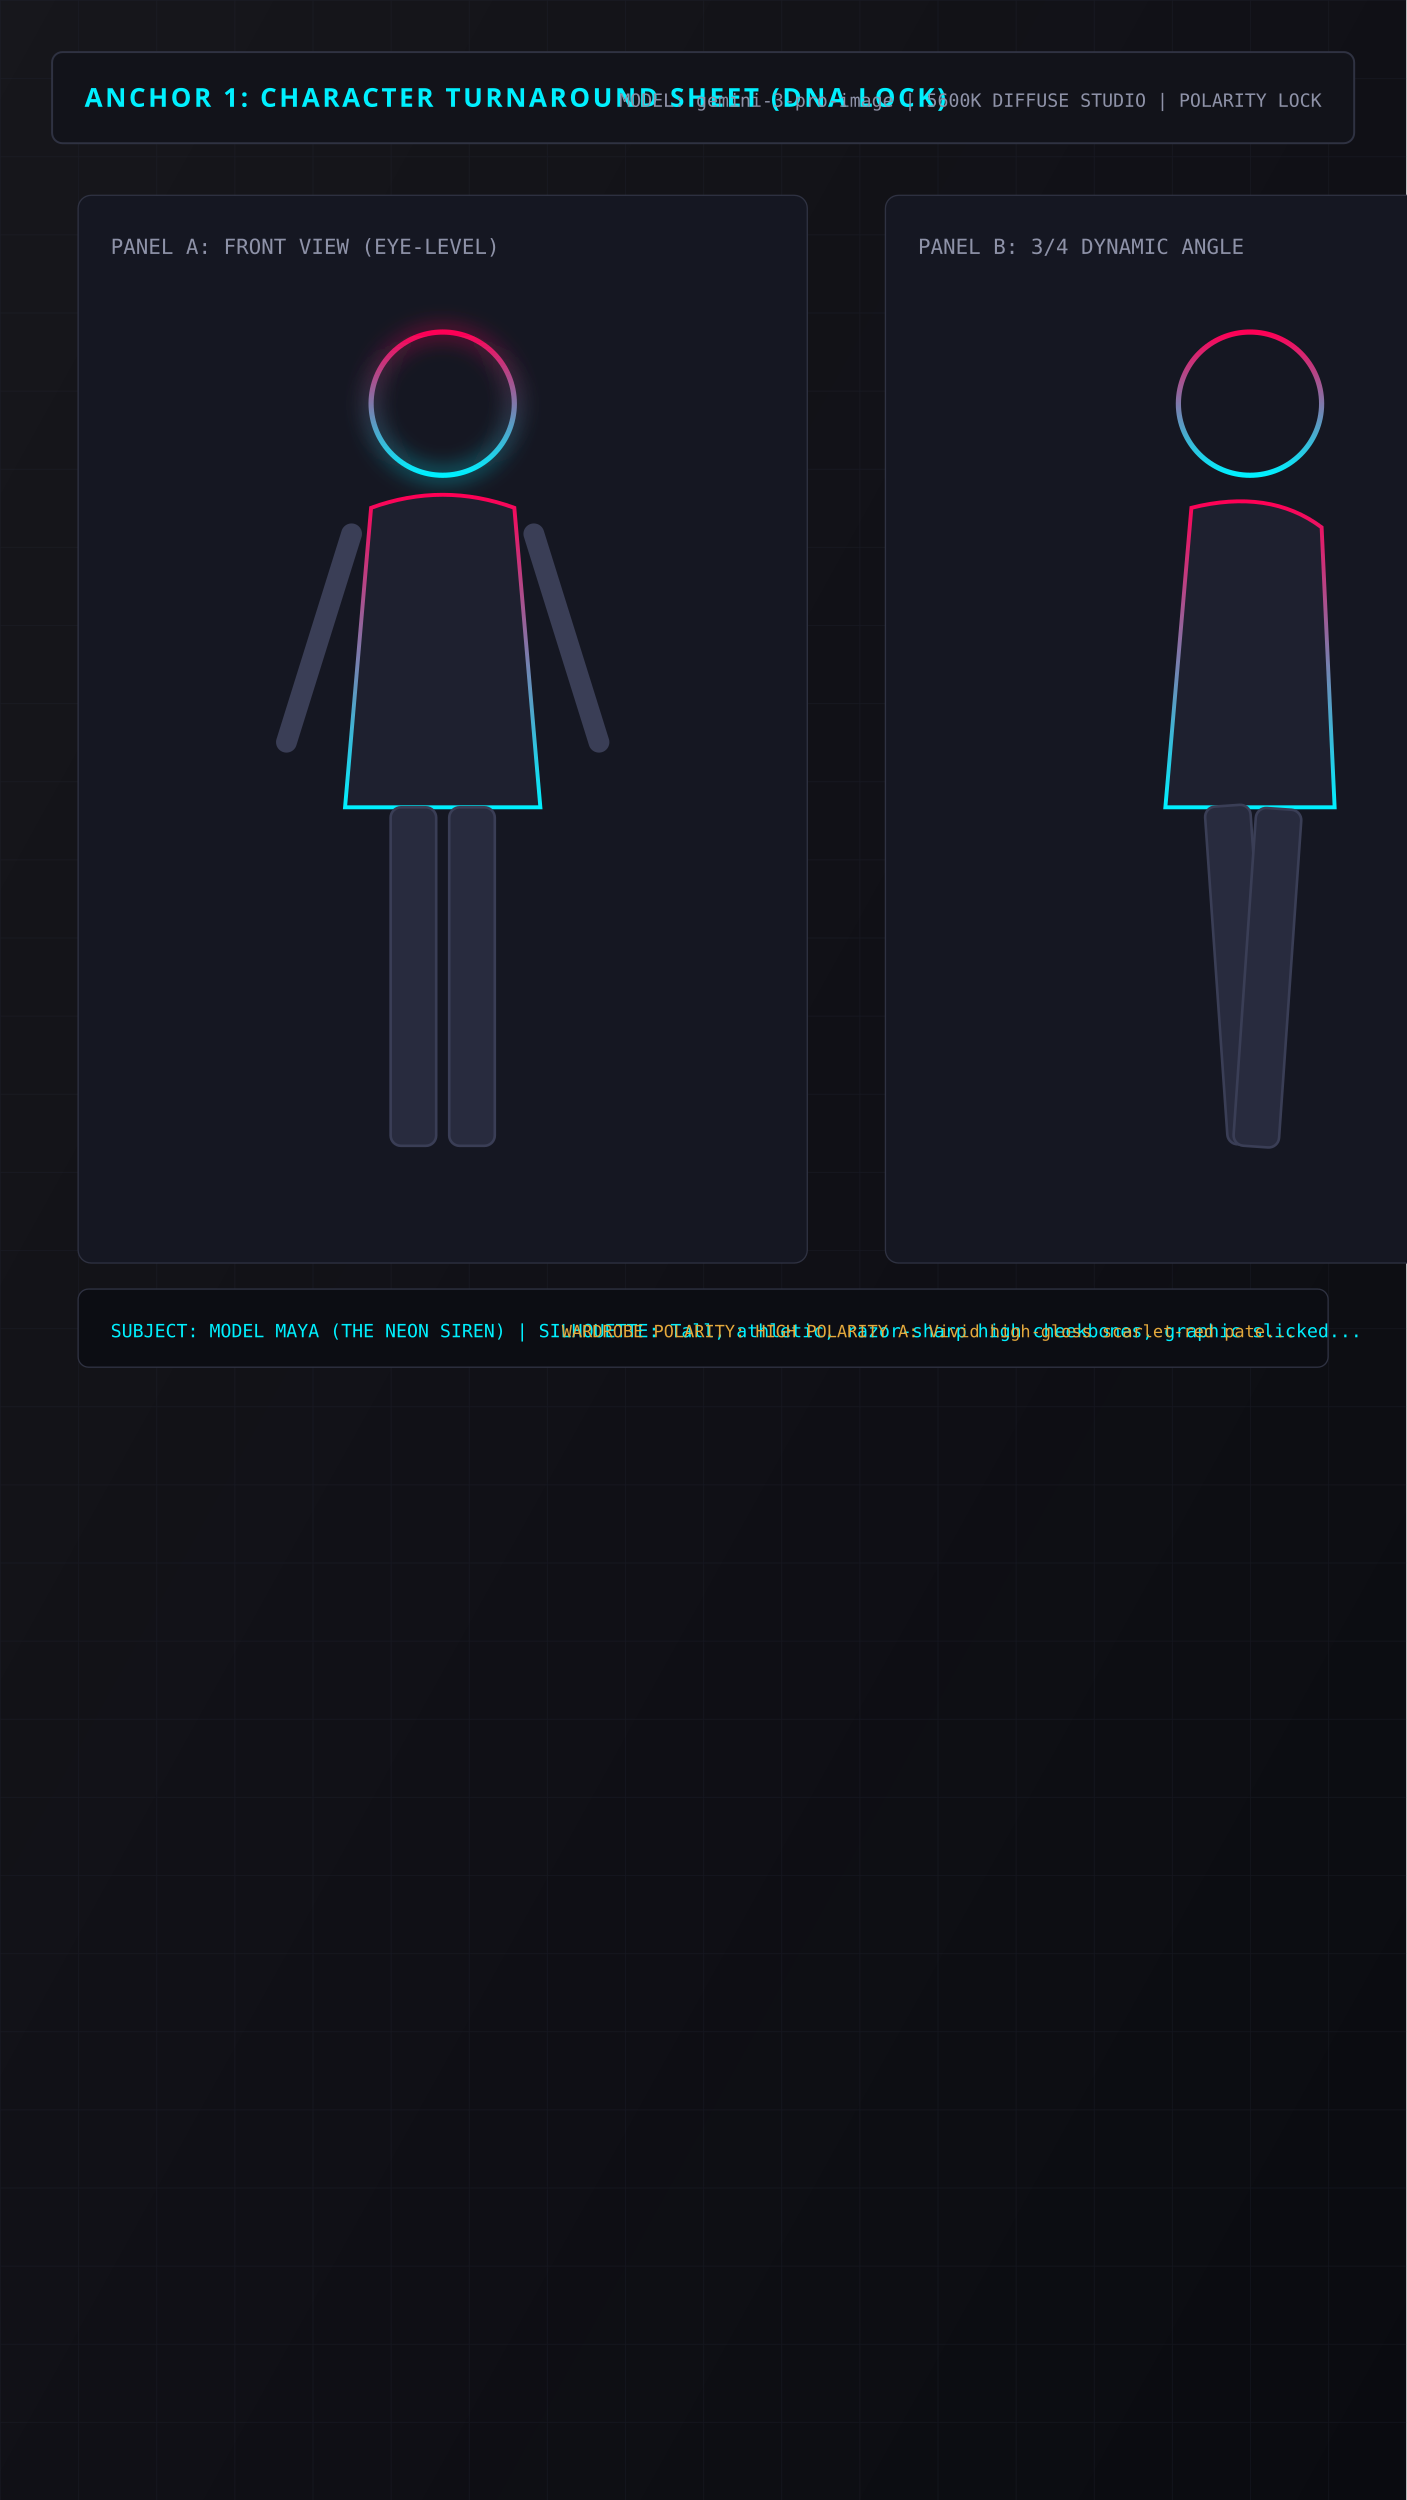
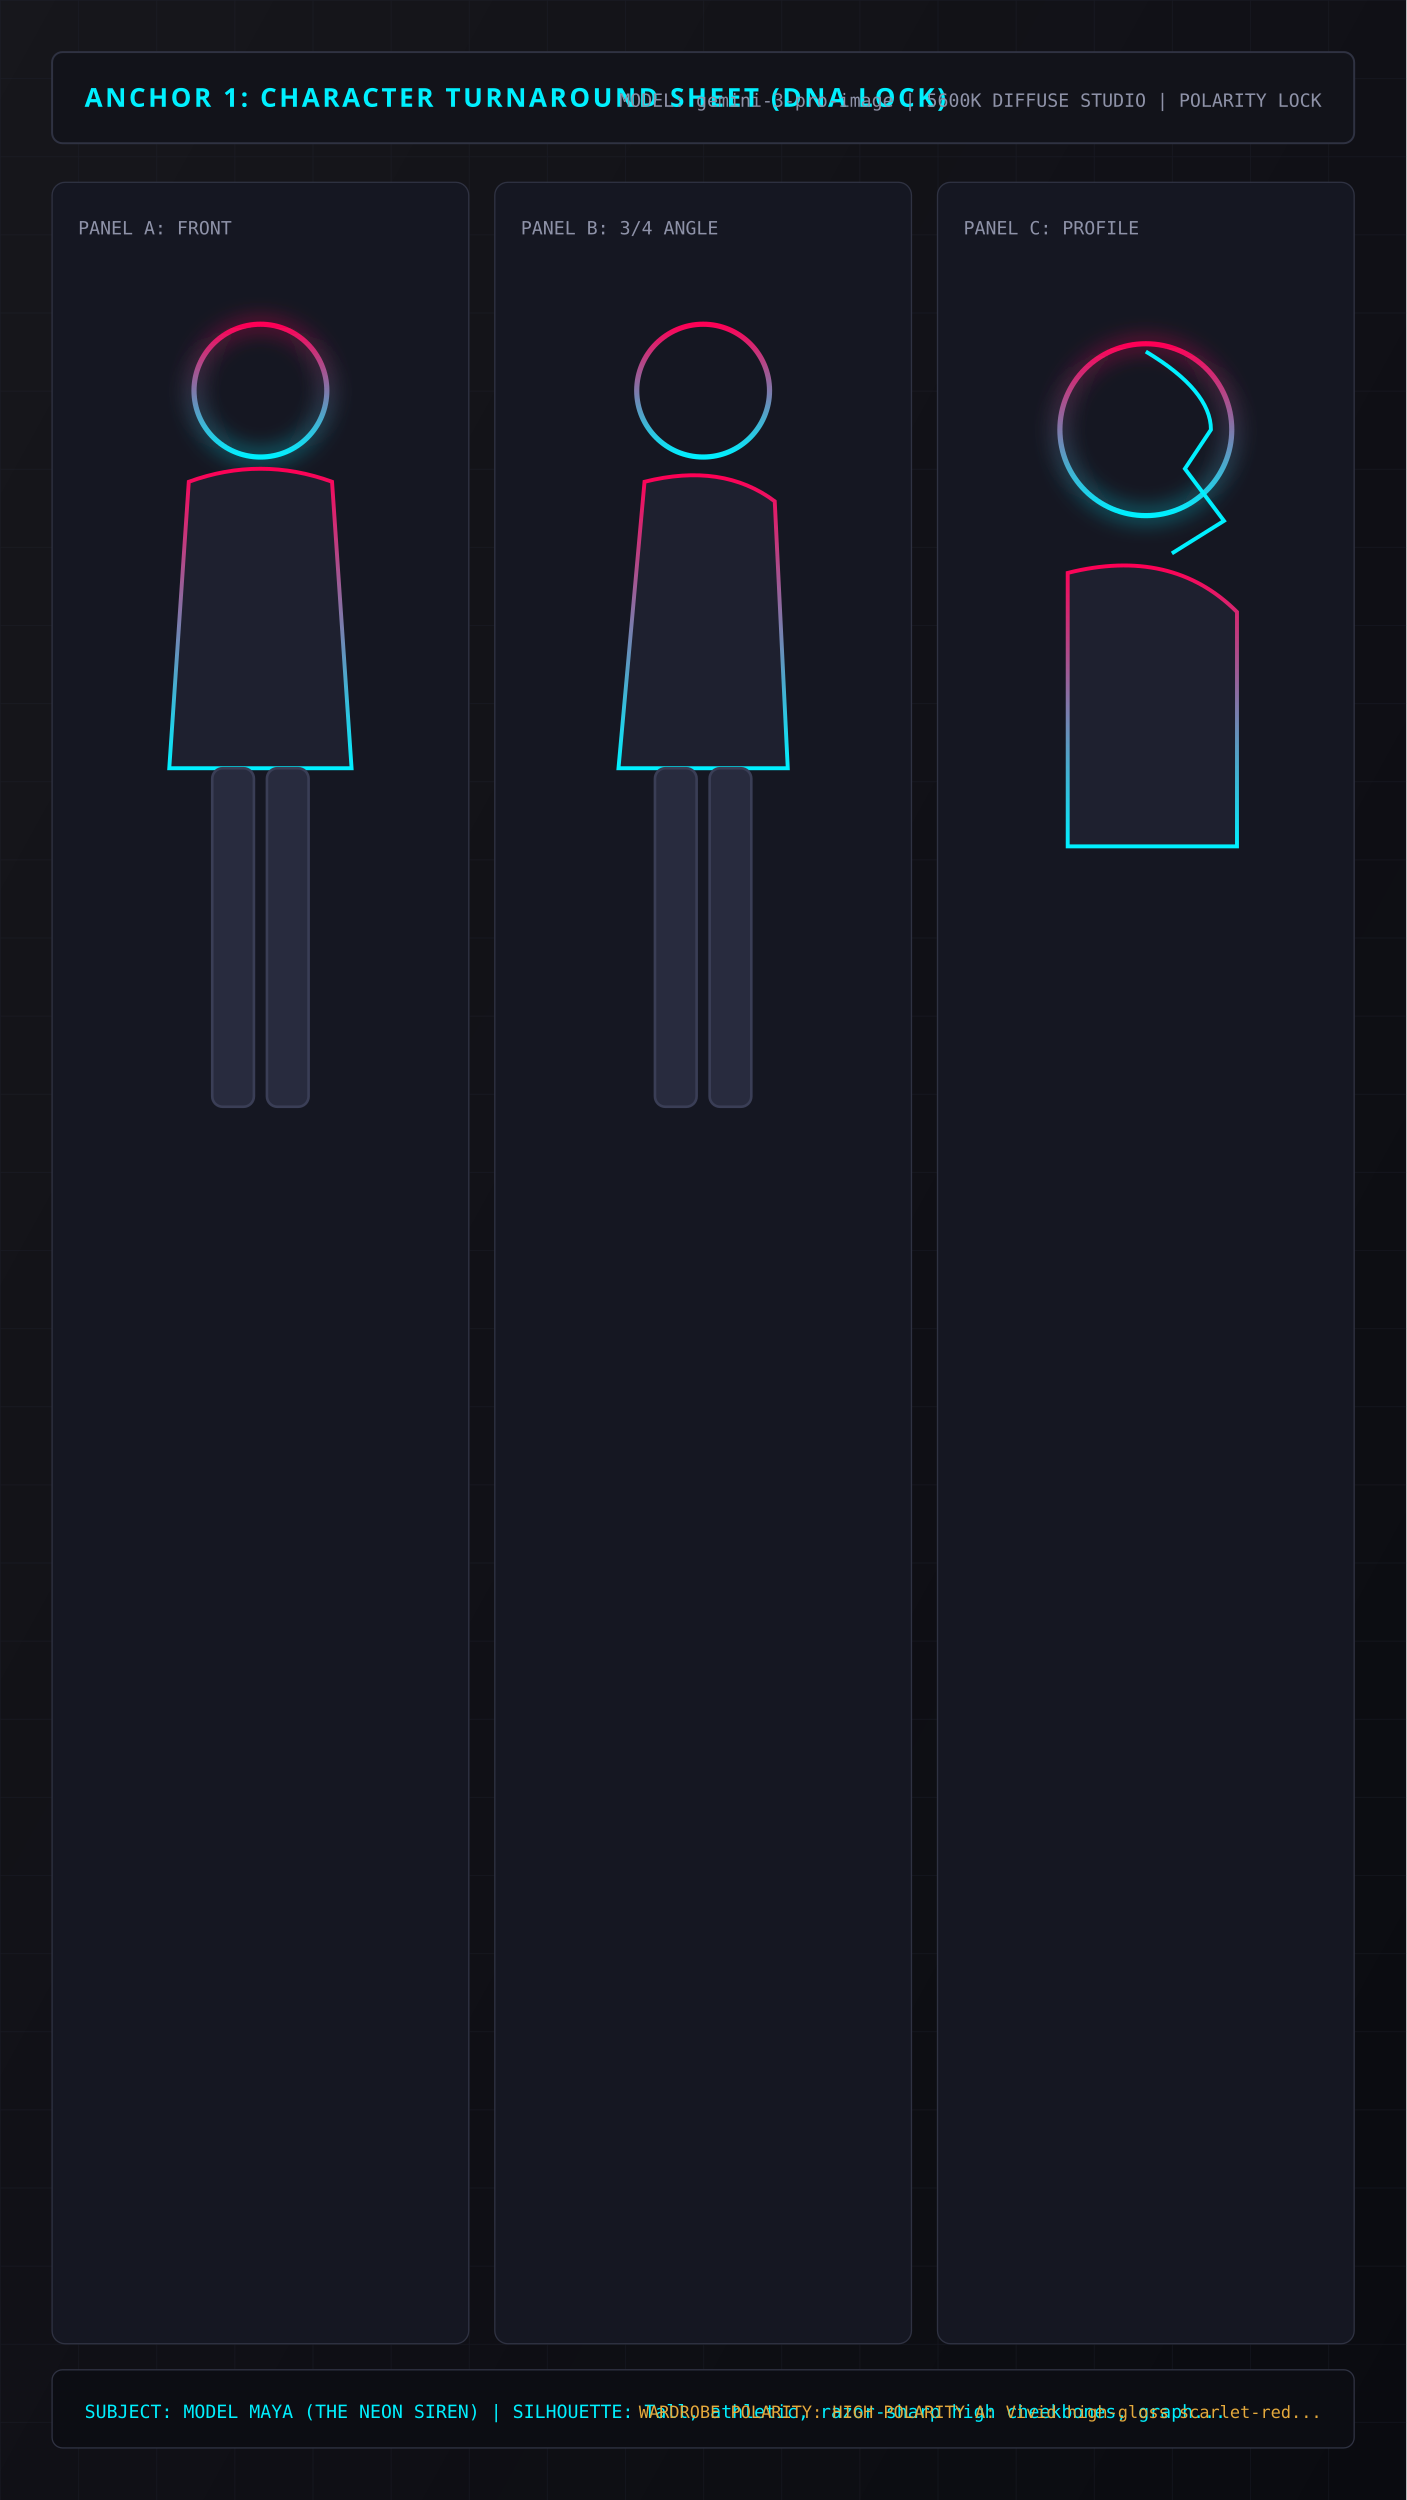
<svg xmlns="http://www.w3.org/2000/svg" viewBox="0 0 1080 1920" width="100%" height="100%">
  <defs>
    <linearGradient id="bgGrad" x1="0%" y1="0%" x2="100%" y2="100%">
      <stop offset="0%" stop-color="#0A0A10" stop-opacity="0.95" />
      <stop offset="100%" stop-color="#0A0B10" stop-opacity="1.0" />
    </linearGradient>
    <linearGradient id="heroAccent" x1="0%" y1="0%" x2="0%" y2="100%">
      <stop offset="0%" stop-color="#FF0055" />
      <stop offset="100%" stop-color="#00F0FF" />
    </linearGradient>
    <filter id="glow" x="-20%" y="-20%" width="140%" height="140%">
      <feGaussianBlur stdDeviation="8" result="blur" />
      <feComposite in="SourceGraphic" in2="blur" operator="over" />
    </filter>
  </defs>
  <rect width="1080" height="1920" fill="url(#bgGrad)" />
  <pattern id="grid" width="60" height="60" patternUnits="userSpaceOnUse">
    <path d="M 60 0 L 0 0 0 60" fill="none" stroke="#252736" stroke-width="1" stroke-opacity="0.4" />
  </pattern>
  <rect width="1080" height="1920" fill="url(#grid)" />
  <rect x="40" y="40" width="1000" height="70" rx="8" fill="#12131A" stroke="#2F3242" stroke-width="1.5" />
  <text x="65" y="82" font-family="'Space Grotesk', system-ui, sans-serif" font-size="20" font-weight="700" fill="#00F0FF" letter-spacing="2">
    ANCHOR 1: CHARACTER TURNAROUND SHEET (DNA LOCK)
  </text>
  <text x="1015" y="82" font-family="'JetBrains Mono', monospace" font-size="14" fill="#8E92A8" text-anchor="end">
    MODEL: gemini-3-pro-image | 5600K DIFFUSE STUDIO | POLARITY LOCK
  </text>
-   <rect x="60" y="150" width="560" height="820" rx="10" fill="#151722" stroke="#2F3242" stroke-width="1" />
-   <text x="85" y="195" font-family="'JetBrains Mono', monospace" font-size="16" fill="#8E92A8">PANEL A: FRONT VIEW (EYE-LEVEL)</text>
-   <circle cx="340" cy="310" r="55" fill="none" stroke="url(#heroAccent)" stroke-width="4" filter="url(#glow)" />
-   <path d="M 285 390 Q 340 370 395 390 L 415 620 L 265 620 Z" fill="#1E202F" stroke="url(#heroAccent)" stroke-width="3" />
-   <rect x="300" y="620" width="35" height="260" rx="8" fill="#282B3E" stroke="#3A3E56" stroke-width="2" />
-   <rect x="345" y="620" width="35" height="260" rx="8" fill="#282B3E" stroke="#3A3E56" stroke-width="2" />
-   <path d="M 270 410 L 220 570" stroke="#3A3E56" stroke-width="16" stroke-linecap="round" />
-   <path d="M 410 410 L 460 570" stroke="#3A3E56" stroke-width="16" stroke-linecap="round" />
-   <rect x="680" y="150" width="560" height="820" rx="10" fill="#151722" stroke="#2F3242" stroke-width="1" />
-   <text x="705" y="195" font-family="'JetBrains Mono', monospace" font-size="16" fill="#8E92A8">PANEL B: 3/4 DYNAMIC ANGLE</text>
-   <circle cx="960" cy="310" r="55" fill="none" stroke="url(#heroAccent)" stroke-width="4" />
-   <path d="M 915 390 Q 975 375 1015 405 L 1025 620 L 895 620 Z" fill="#1E202F" stroke="url(#heroAccent)" stroke-width="3" />
-   <rect x="925" y="620" width="35" height="260" rx="8" fill="#282B3E" stroke="#3A3E56" stroke-width="2" transform="rotate(-4 925 620)" />
-   <rect x="965" y="620" width="35" height="260" rx="8" fill="#282B3E" stroke="#3A3E56" stroke-width="2" transform="rotate(4 965 620)" />
-   <rect x="1300" y="150" width="560" height="820" rx="10" fill="#151722" stroke="#2F3242" stroke-width="1" />
-   <text x="1325" y="195" font-family="'JetBrains Mono', monospace" font-size="16" fill="#8E92A8">PANEL C: HEAD &amp; WARDROBE MACRO</text>
-   <circle cx="1580" cy="340" r="95" fill="none" stroke="url(#heroAccent)" stroke-width="4" filter="url(#glow)" />
-   <path d="M 1580 250 Q 1660 300 1660 340 L 1640 370 L 1670 410 L 1630 435" fill="none" stroke="#00F0FF" stroke-width="3" />
-   <path d="M 1500 450 Q 1580 430 1660 480 L 1660 680 L 1500 680 Z" fill="#1E202F" stroke="url(#heroAccent)" stroke-width="3" />
-   <rect x="60" y="990" width="960" height="60" rx="8" fill="#0C0D13" stroke="#2F3242" stroke-width="1" />
-   <text x="85" y="1027" font-family="'JetBrains Mono', monospace" font-size="14" fill="#00F0FF">
-     SUBJECT: MODEL MAYA (THE NEON SIREN) | SILHOUETTE: Tall, athletic, razor-sharp high cheekbones, graphic slicked...
+   <rect x="40" y="140" width="320" height="1660" rx="10" fill="#151722" stroke="#2F3242" stroke-width="1" />
+   <text x="60" y="180" font-family="'JetBrains Mono', monospace" font-size="14" fill="#8E92A8">PANEL A: FRONT</text>
+   <circle cx="200" cy="300" r="51" fill="none" stroke="url(#heroAccent)" stroke-width="4" filter="url(#glow)" />
+   <path d="M 145 370 Q 200 350 255 370 L 270 590 L 130 590 Z" fill="#1E202F" stroke="url(#heroAccent)" stroke-width="3" />
+   <rect x="163" y="590" width="32" height="260" rx="8" fill="#282B3E" stroke="#3A3E56" stroke-width="2" />
+   <rect x="205" y="590" width="32" height="260" rx="8" fill="#282B3E" stroke="#3A3E56" stroke-width="2" />
+   <rect x="380" y="140" width="320" height="1660" rx="10" fill="#151722" stroke="#2F3242" stroke-width="1" />
+   <text x="400" y="180" font-family="'JetBrains Mono', monospace" font-size="14" fill="#8E92A8">PANEL B: 3/4 ANGLE</text>
+   <circle cx="540" cy="300" r="51" fill="none" stroke="url(#heroAccent)" stroke-width="4" />
+   <path d="M 495 370 Q 555 355 595 385 L 605 590 L 475 590 Z" fill="#1E202F" stroke="url(#heroAccent)" stroke-width="3" />
+   <rect x="503" y="590" width="32" height="260" rx="8" fill="#282B3E" stroke="#3A3E56" stroke-width="2" />
+   <rect x="545" y="590" width="32" height="260" rx="8" fill="#282B3E" stroke="#3A3E56" stroke-width="2" />
+   <rect x="720" y="140" width="320" height="1660" rx="10" fill="#151722" stroke="#2F3242" stroke-width="1" />
+   <text x="740" y="180" font-family="'JetBrains Mono', monospace" font-size="14" fill="#8E92A8">PANEL C: PROFILE</text>
+   <circle cx="880" cy="330" r="66" fill="none" stroke="url(#heroAccent)" stroke-width="4" filter="url(#glow)" />
+   <path d="M 880 270 Q 930 300 930 330 L 910 360 L 940 400 L 900 425" fill="none" stroke="#00F0FF" stroke-width="3" />
+   <path d="M 820 440 Q 900 420 950 470 L 950 650 L 820 650 Z" fill="#1E202F" stroke="url(#heroAccent)" stroke-width="3" />
+   <rect x="40" y="1820" width="1000" height="60" rx="8" fill="#0C0D13" stroke="#2F3242" stroke-width="1" />
+   <text x="65" y="1857" font-family="'JetBrains Mono', monospace" font-size="14" fill="#00F0FF">
+     SUBJECT: MODEL MAYA (THE NEON SIREN) | SILHOUETTE: Tall, athletic, razor-sharp high cheekbones, graph...
  </text>
-   <text x="995" y="1027" font-family="'JetBrains Mono', monospace" font-size="13" fill="#E5A93C" text-anchor="end">
-     WARDROBE POLARITY: HIGH POLARITY A: Vivid high-gloss scarlet-red pate...
+   <text x="1015" y="1857" font-family="'JetBrains Mono', monospace" font-size="13" fill="#E5A93C" text-anchor="end">
+     WARDROBE POLARITY: HIGH POLARITY A: Vivid high-gloss scarlet-red...
  </text>
</svg>
